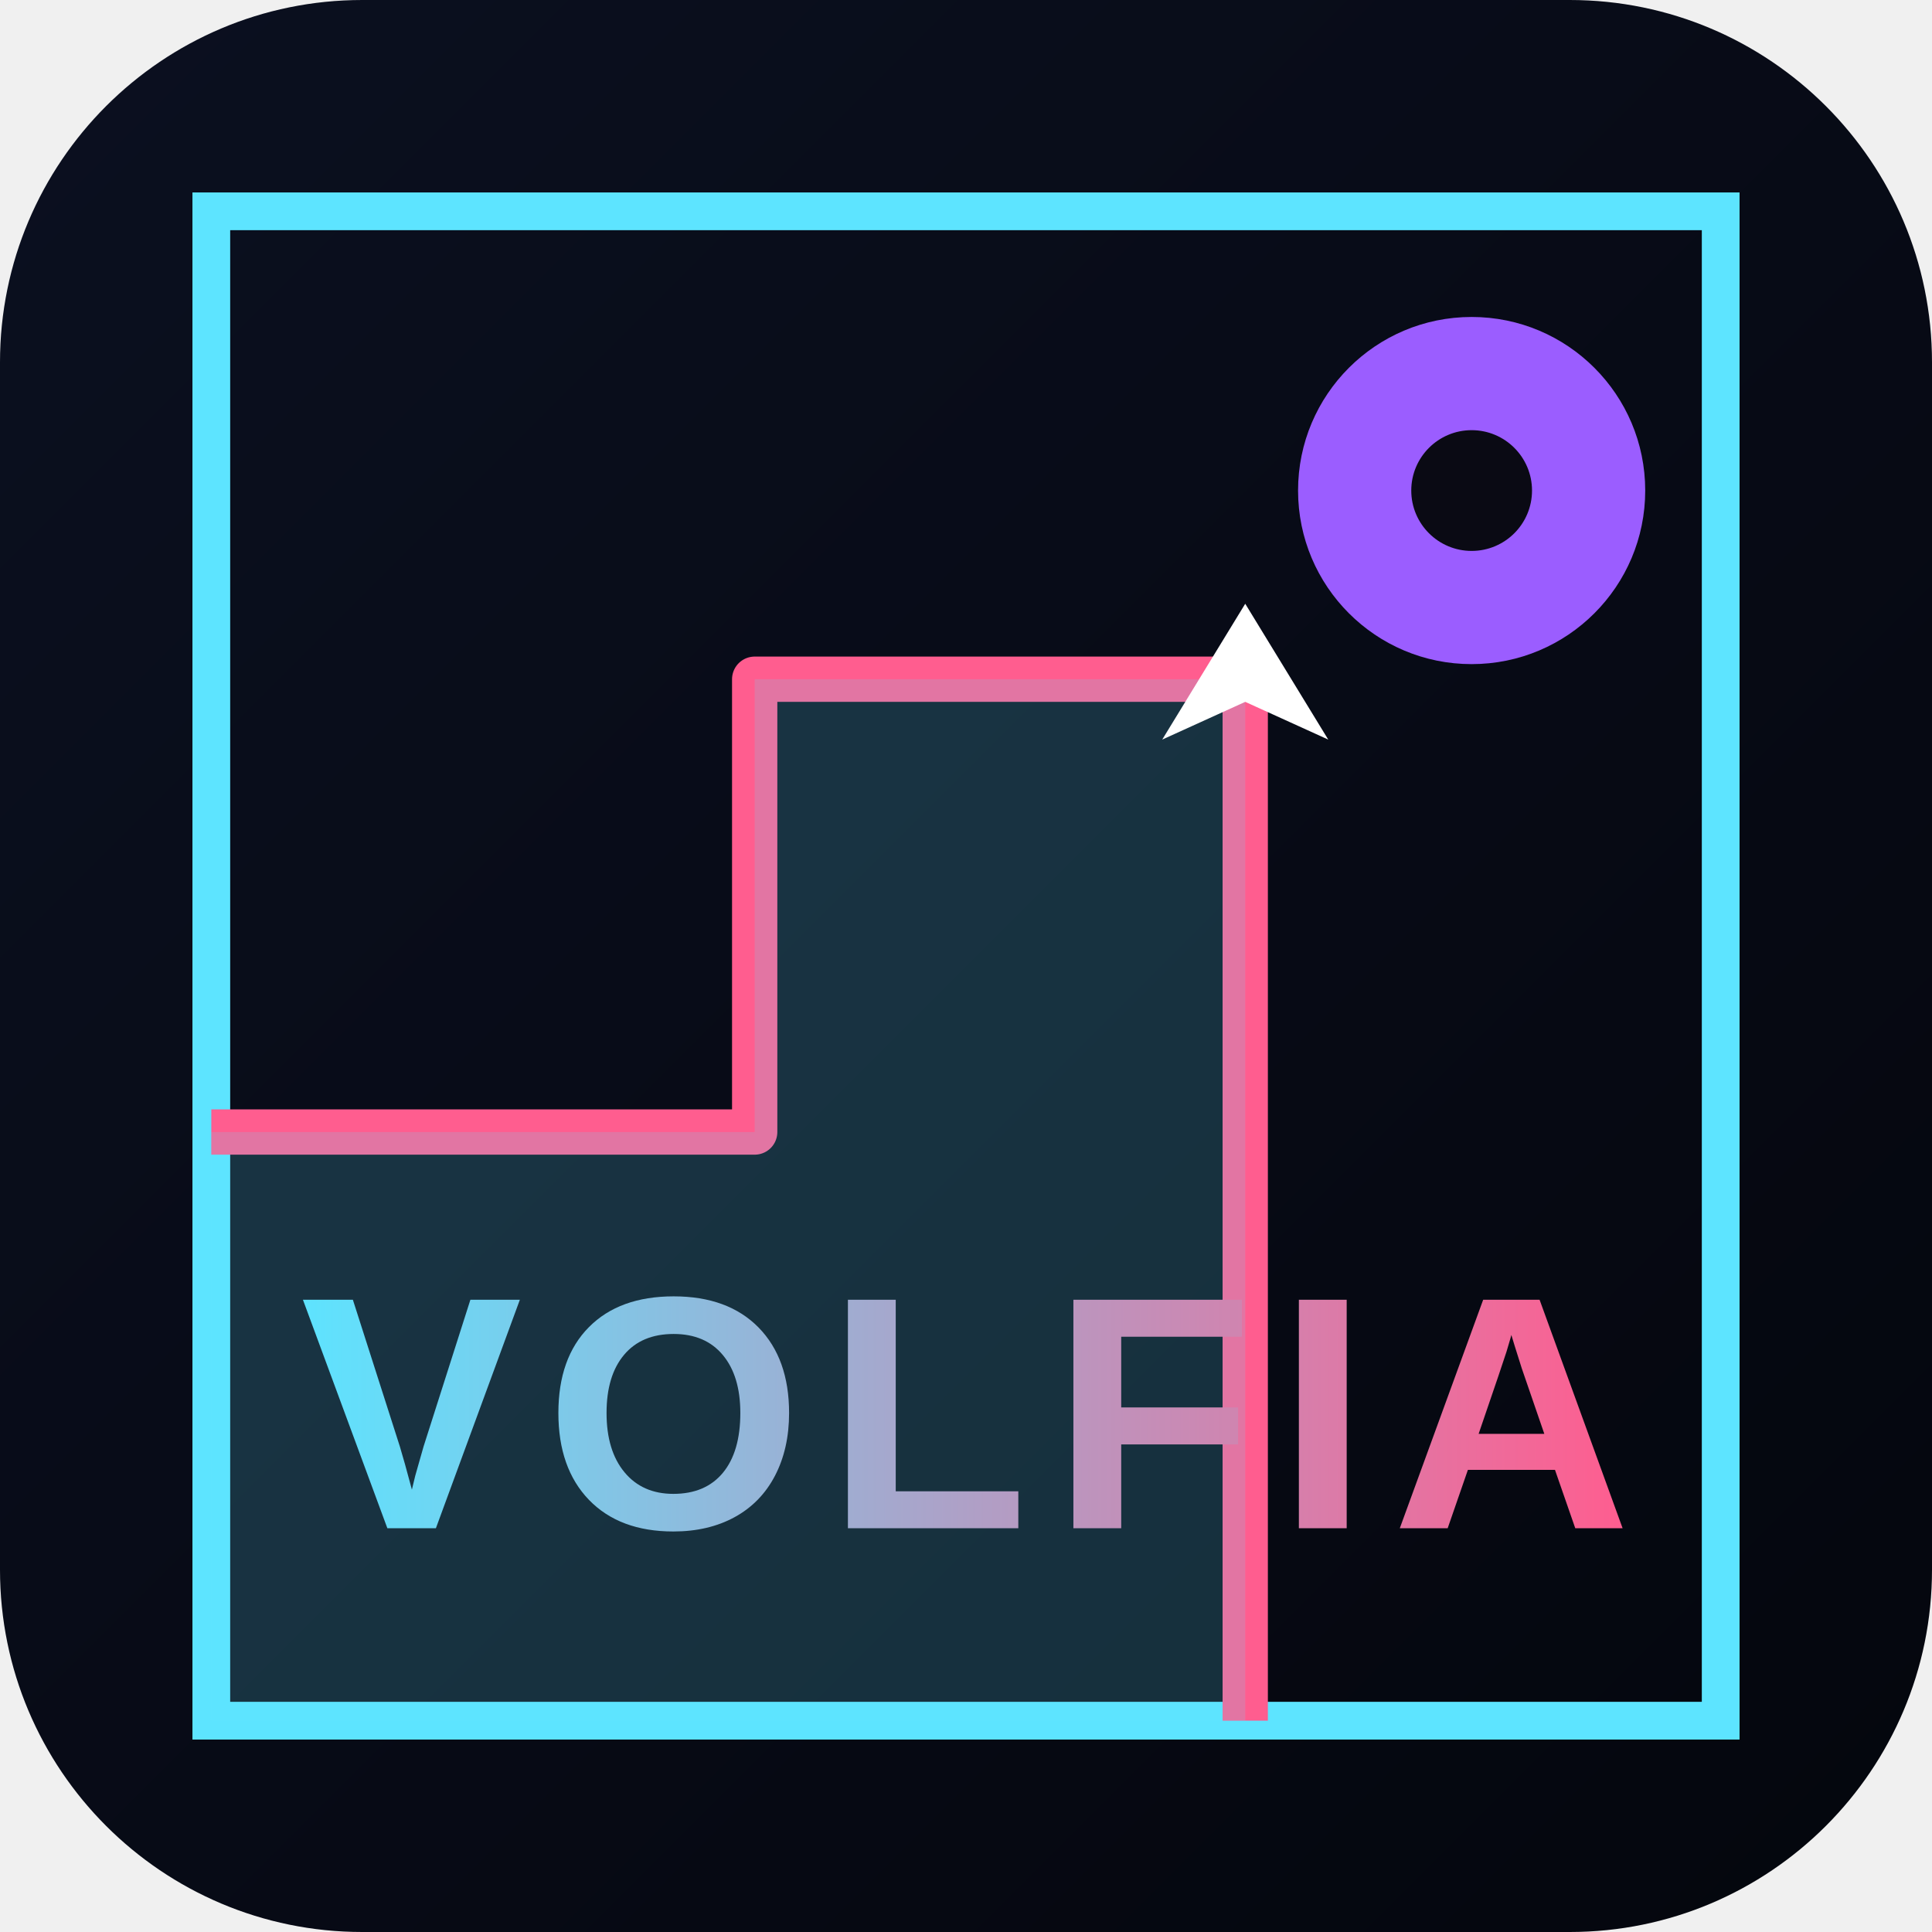
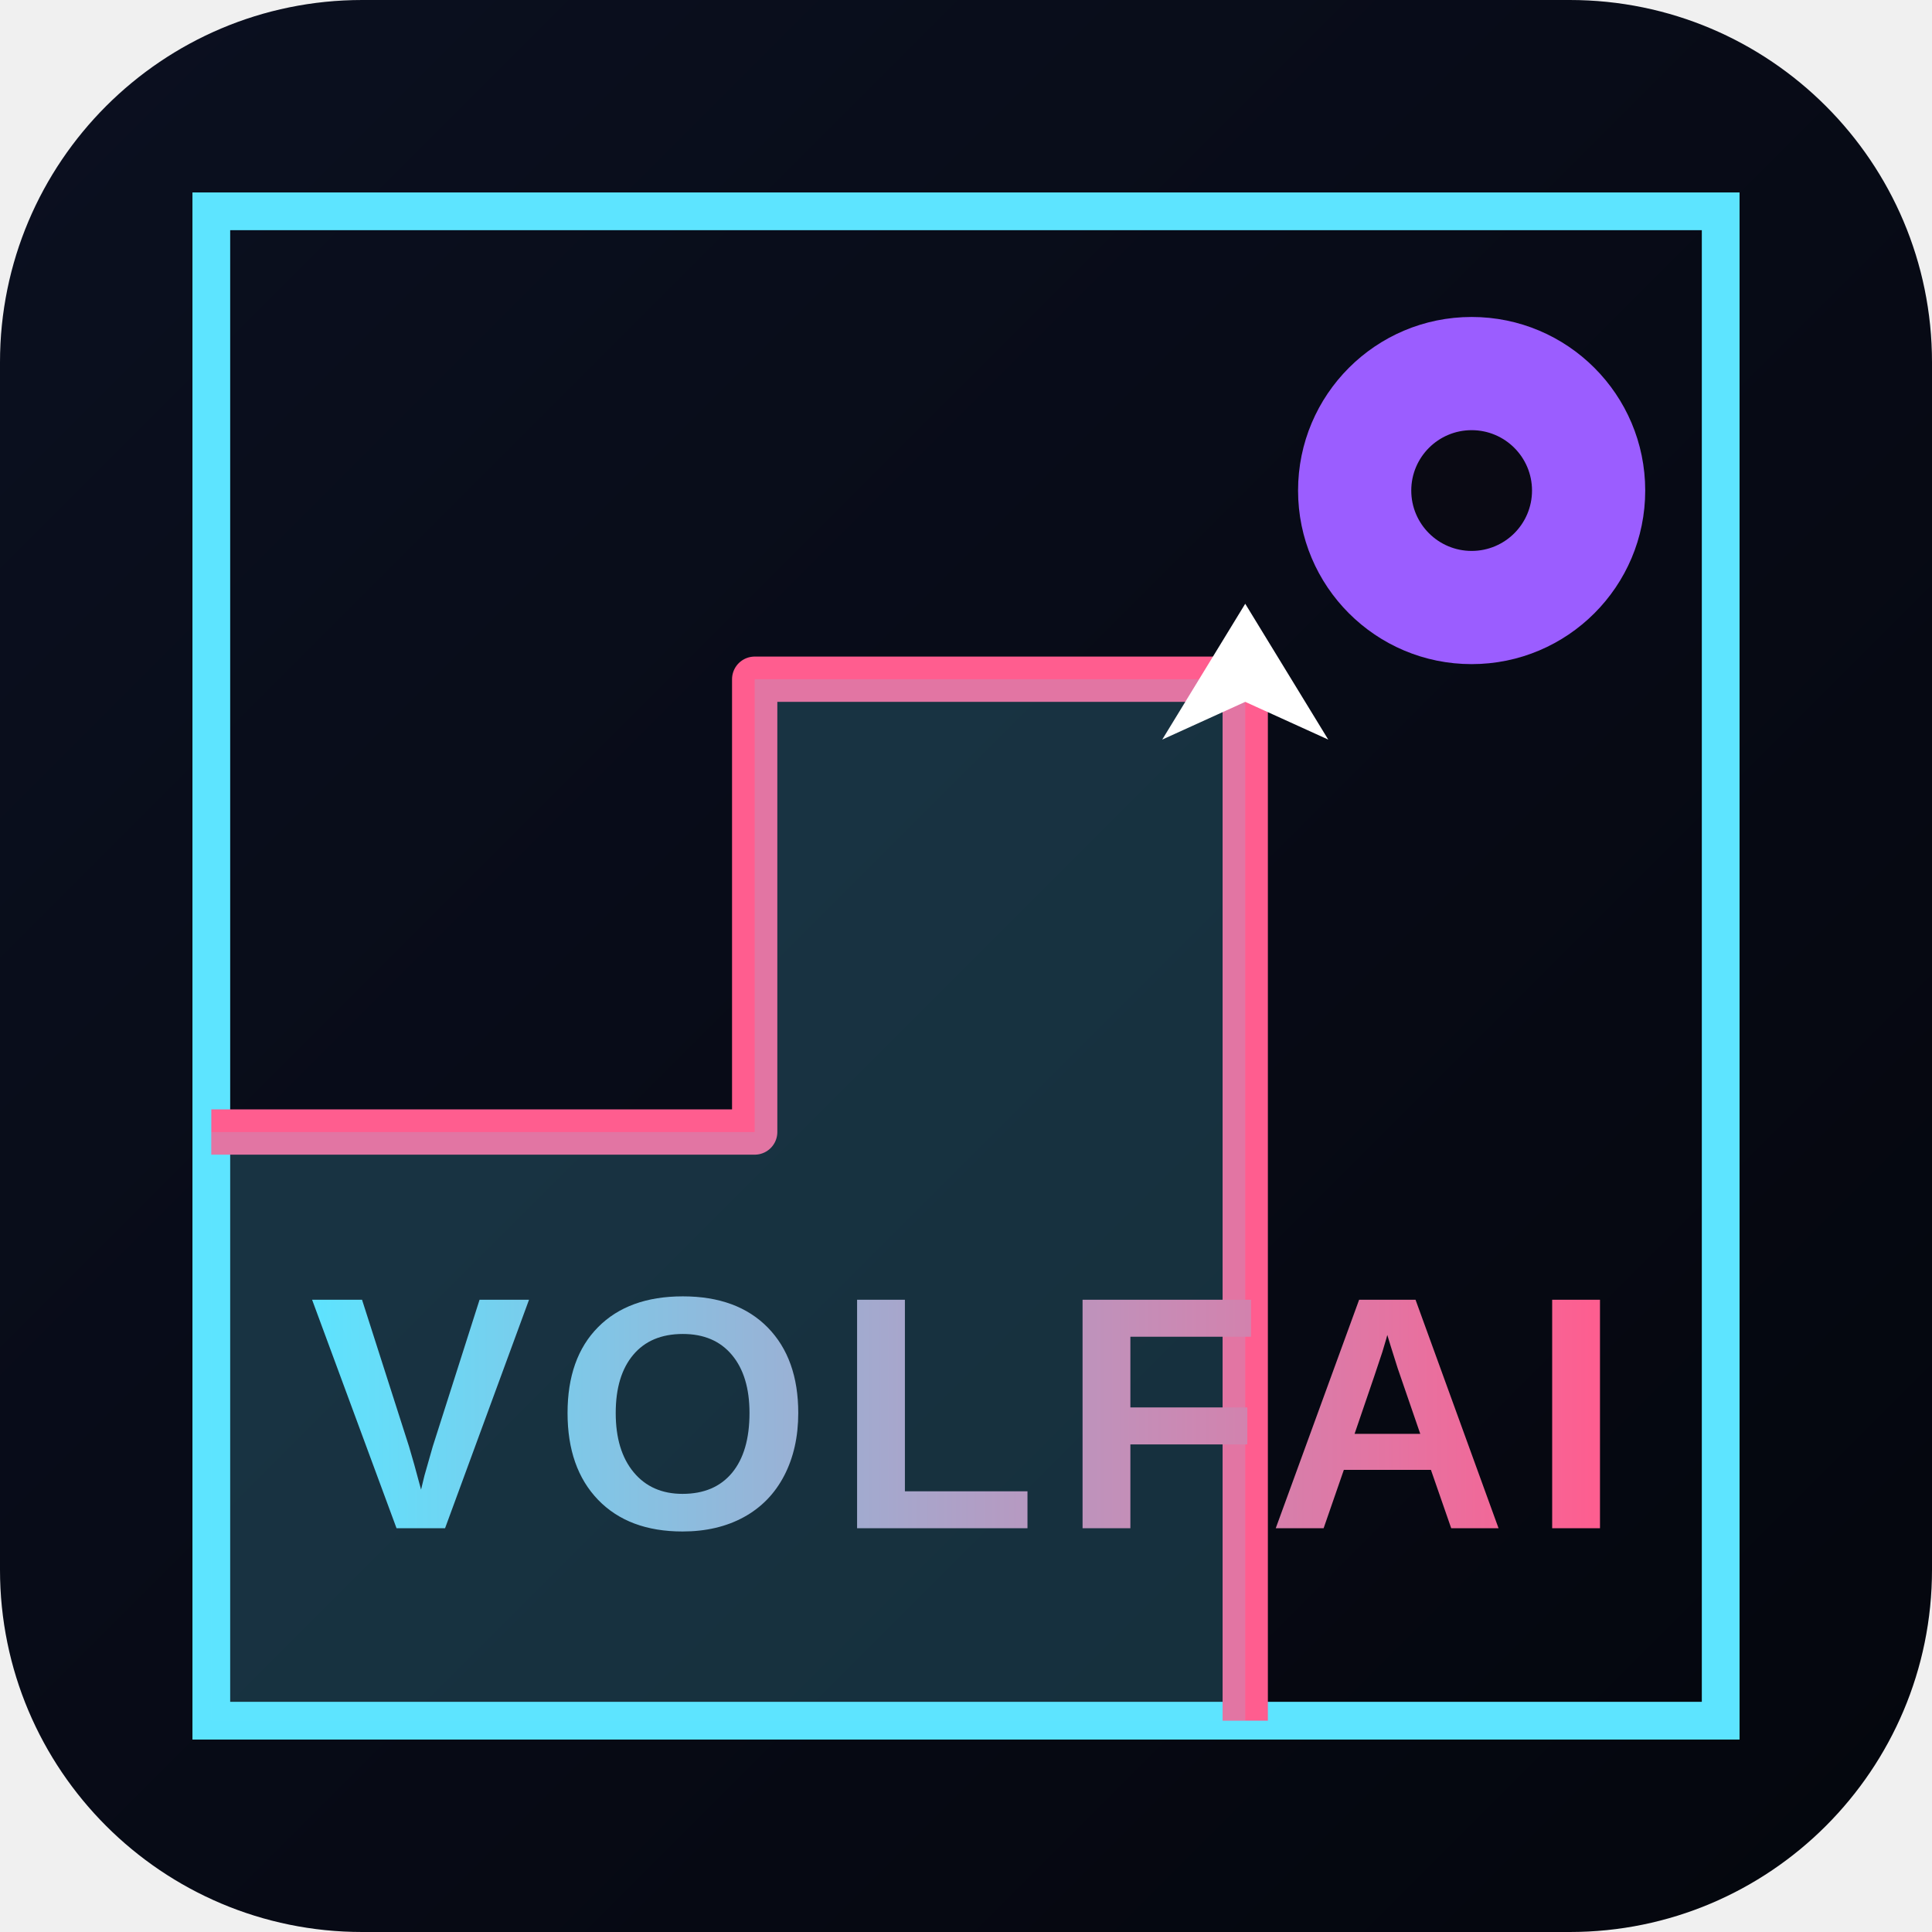
<svg xmlns="http://www.w3.org/2000/svg" viewBox="0 0 512 512">
  <defs>
    <linearGradient id="g" x1="0" y1="0" x2="1" y2="1">
      <stop offset="0" stop-color="#0b1020" />
      <stop offset="1" stop-color="#04060d" />
    </linearGradient>
    <linearGradient id="t" x1="0" y1="0" x2="1" y2="0">
      <stop offset="0" stop-color="#5de4ff" />
      <stop offset="1" stop-color="#ff5d8f" />
    </linearGradient>
  </defs>
  <rect width="512" height="512" rx="96" fill="url(#g)" />
  <rect x="56" y="56" width="400" height="400" fill="none" stroke="#5de4ff" stroke-width="10" />
  <path d="M56 300 L200 300 L200 180 L330 180 L330 456" fill="none" stroke="#ff5d8f" stroke-width="12" stroke-linejoin="round" />
  <path d="M56 300 L200 300 L200 180 L330 180 L330 456 L56 456 Z" fill="#5de4ff" opacity="0.18" />
  <circle cx="390" cy="130" r="46" fill="#9b5dff" />
  <circle cx="390" cy="130" r="16" fill="#0a0a14" />
  <polygon points="330,160 352,196 330,186 308,196" fill="#fff" />
-   <text x="256" y="405" font-family="Segoe UI, Arial, sans-serif" font-weight="900" font-size="88" text-anchor="middle" fill="url(#t)" letter-spacing="6">VOLFIA</text>
+   <text x="256" y="405" font-family="Segoe UI, Arial, sans-serif" font-weight="900" font-size="88" text-anchor="middle" fill="url(#t)" letter-spacing="6">VOLFAI</text>
</svg>
